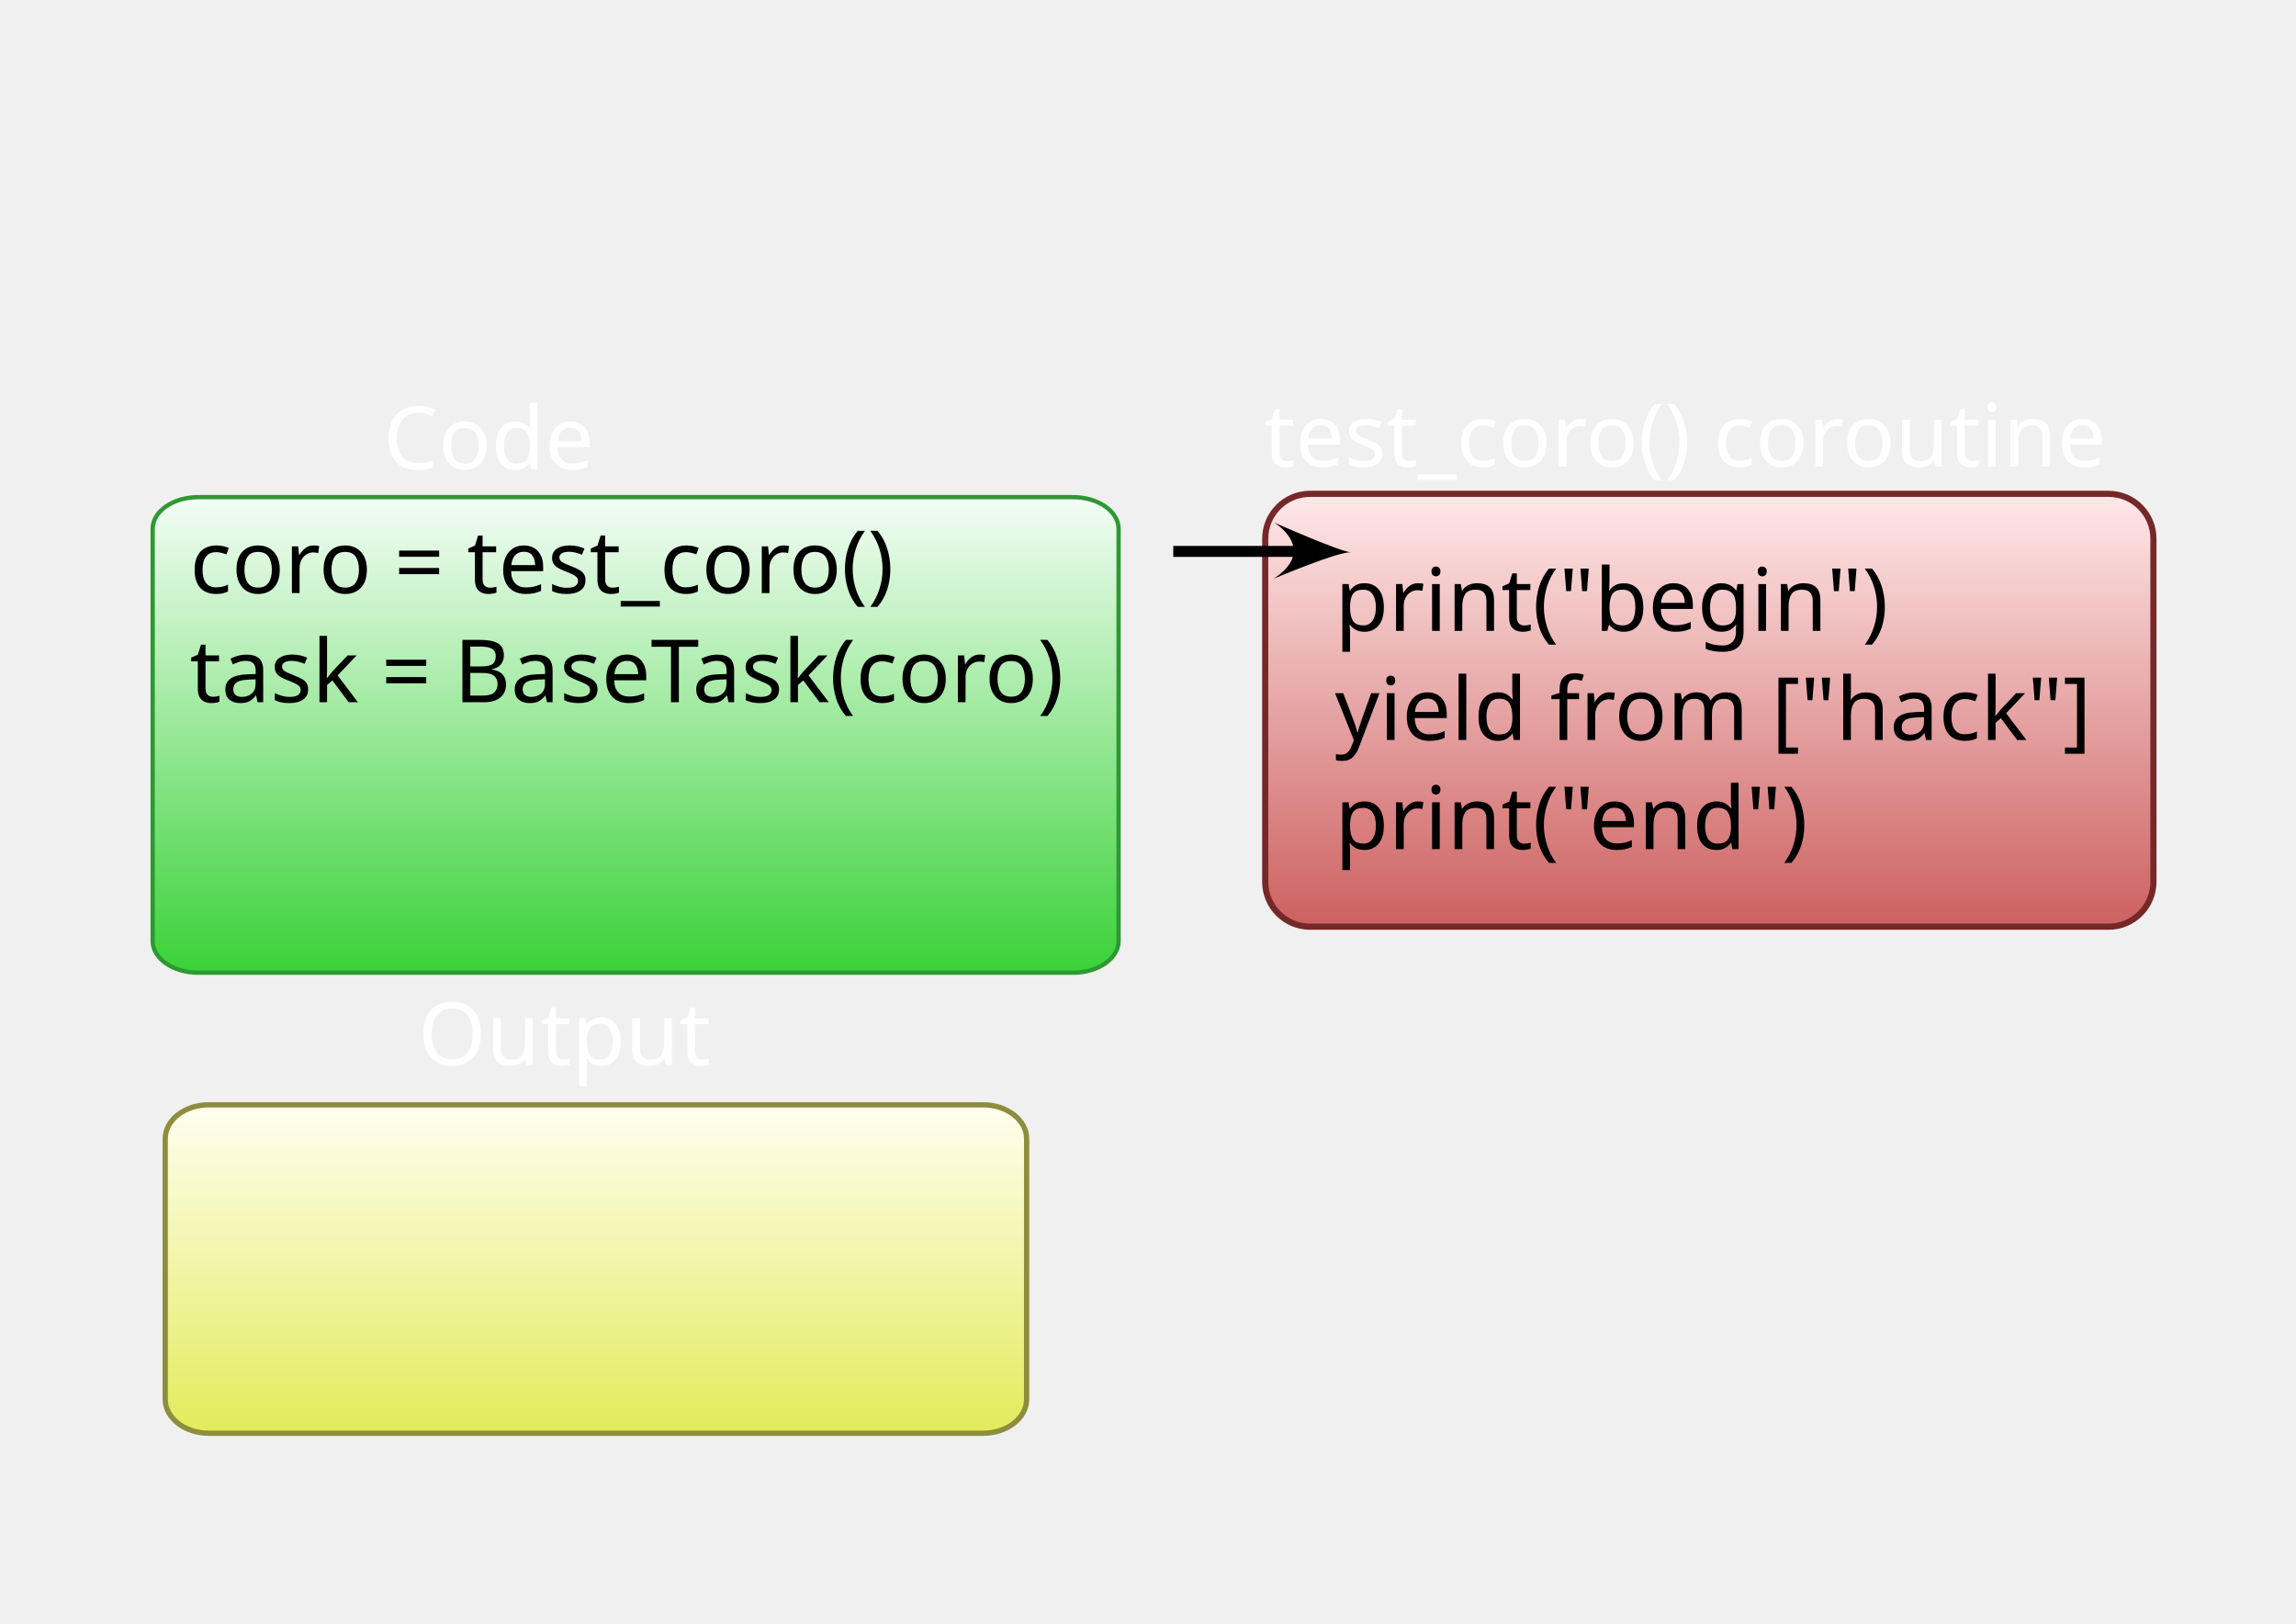
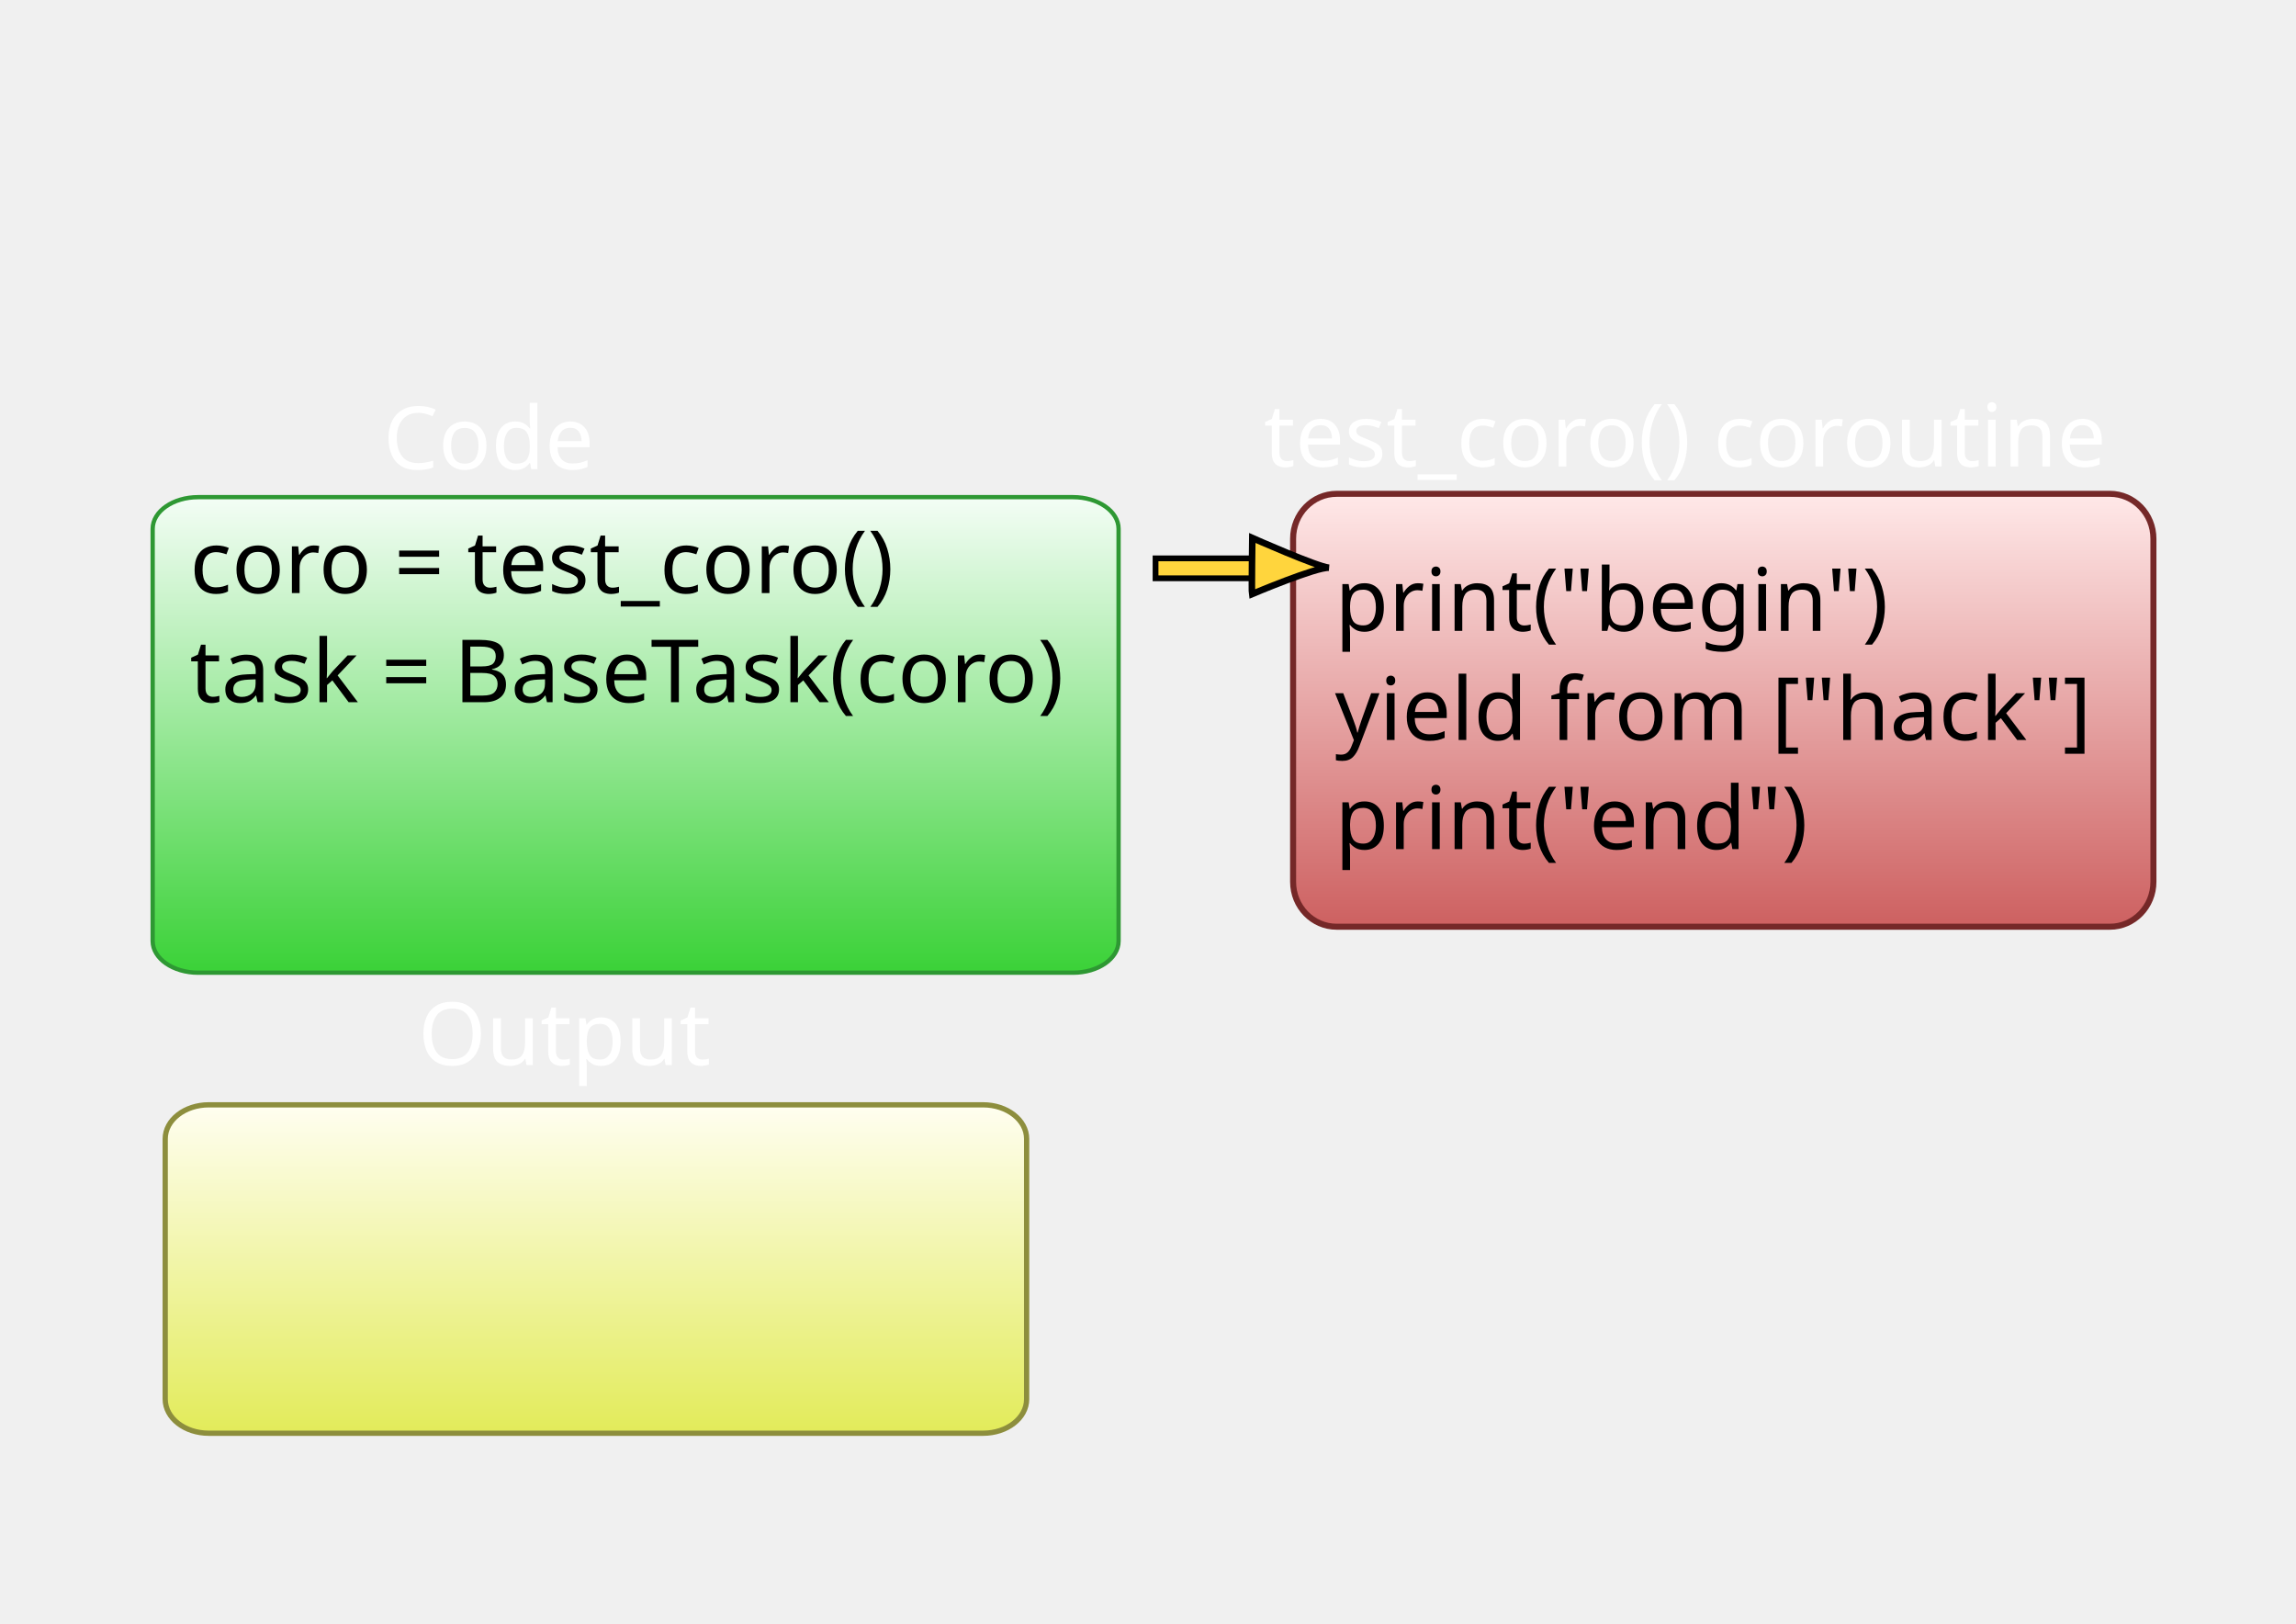
<svg xmlns="http://www.w3.org/2000/svg" xmlns:xlink="http://www.w3.org/1999/xlink" version="1.1" id="svg2" height="744.094" width="1052.362">
  <defs id="defs4">
    <linearGradient id="linearGradient12126">
      <stop style="stop-color:#ffe8e8;stop-opacity:1;" offset="0" id="stop12128" />
      <stop style="stop-color:#cd6060;stop-opacity:1;" offset="1" id="stop12130" />
    </linearGradient>
    <marker orient="auto" refY="0" refX="0" id="DotL" style="overflow:visible">
      <path id="path3982" d="m -2.5,-1 c 0,2.76 -2.24,5 -5,5 -2.76,0 -5,-2.24 -5,-5 0,-2.76 2.24,-5 5,-5 2.76,0 5,2.24 5,5 z" style="fill-rule:evenodd;stroke:#000000;stroke-width:1pt" transform="matrix(0.8,0,0,0.8,5.92,0.8)" />
    </marker>
    <marker id="RazorWire" refX="0" refY="0" orient="auto" style="overflow:visible">
      <path id="path4153" transform="scale(0.8,0.8)" style="fill:#808080;fill-opacity:1;fill-rule:evenodd;stroke:#000000;stroke-width:0.1pt" d="m 0.023,-0.74 0,1.438 -7.781,2.313 18.437,0 -7.187,-2.313 0,-1.438 7.25,-2.156 -18.469,0 7.75,2.156 z" />
    </marker>
    <marker orient="auto" refY="0" refX="0" id="Arrow2Lend" style="overflow:visible">
      <path id="path3942" style="fill-rule:evenodd;stroke-width:0.625;stroke-linejoin:round" d="M 8.719,4.034 -2.207,0.016 8.719,-4.002 c -1.745,2.372 -1.735,5.617 -6e-7,8.035 z" transform="matrix(-1.1,0,0,-1.1,-1.1,0)" />
    </marker>
    <marker orient="auto" refY="0" refX="0" id="Arrow1Lend" style="overflow:visible">
      <path id="path3924" d="M 0,0 5,-5 -12.5,0 5,5 0,0 z" style="fill-rule:evenodd;stroke:#000000;stroke-width:1pt" transform="matrix(-0.8,0,0,-0.8,-10,0)" />
    </marker>
    <linearGradient id="linearGradient3765">
      <stop id="stop3767" offset="0" style="stop-color:#f2feff;stop-opacity:1;" />
      <stop id="stop3769" offset="1" style="stop-color:#41b6ce;stop-opacity:1;" />
    </linearGradient>
    <linearGradient id="linearGradient3755">
      <stop style="stop-color:#b8f1f1;stop-opacity:1;" offset="0" id="stop3757" />
      <stop style="stop-color:#5ac5da;stop-opacity:1;" offset="1" id="stop3759" />
    </linearGradient>
    <linearGradient xlink:href="#linearGradient3765" id="linearGradient3761" x1="328.5" y1="172.362" x2="334.357" y2="552.362" gradientUnits="userSpaceOnUse" gradientTransform="matrix(0.6143788,0,0,0.4866711,176.4746,449.7801)" />
    <linearGradient xlink:href="#linearGradient3765-7" id="linearGradient3761-8" x1="328.5" y1="172.362" x2="334.357" y2="552.362" gradientUnits="userSpaceOnUse" gradientTransform="matrix(0.6143788,0,0,0.6431323,188.5043,-52.64542)" />
    <linearGradient id="linearGradient3765-7">
      <stop id="stop3767-4" offset="0" style="stop-color:#f2fdf4;stop-opacity:1;" />
      <stop id="stop3769-3" offset="1" style="stop-color:#3cd239;stop-opacity:1;" />
    </linearGradient>
    <linearGradient y2="548.954" x2="328.5" y1="172.362" x1="328.5" gradientTransform="matrix(0.8804081,0,0,0.5692378,-5.487653,439.6073)" gradientUnits="userSpaceOnUse" id="linearGradient5906" xlink:href="#linearGradient3765-7" />
    <marker orient="auto" refY="0" refX="0" id="Arrow1Lend-4" style="overflow:visible">
      <path id="path3924-0" d="M 0,0 5,-5 -12.5,0 5,5 0,0 z" style="fill-rule:evenodd;stroke:#000000;stroke-width:1pt" transform="matrix(-0.8,0,0,-0.8,-10,0)" />
    </marker>
-     <linearGradient xlink:href="#linearGradient12126" id="linearGradient12140" x1="879.429" y1="523.279" x2="879.429" y2="707.26" gradientUnits="userSpaceOnUse" gradientTransform="matrix(0.9232801,0,0,1.078099,2.018075,-29.19488)" />
+     <linearGradient xlink:href="#linearGradient12126" id="linearGradient12140" x1="879.429" y1="523.279" x2="879.429" y2="707.26" gradientUnits="userSpaceOnUse" gradientTransform="matrix(0.8942972,0,0,1.078099,32.93831,-29.19488)" />
    <linearGradient xlink:href="#linearGradient12126-6" id="linearGradient12140-4" x1="879.429" y1="523.279" x2="883.507" y2="706.591" gradientUnits="userSpaceOnUse" gradientTransform="matrix(0.9957622,0,0,1.142415,-67.42616,-69.40973)" />
    <linearGradient id="linearGradient12126-6">
      <stop style="stop-color:#fffef0;stop-opacity:1;" offset="0" id="stop12128-6" />
      <stop style="stop-color:#e2eb59;stop-opacity:1;" offset="1" id="stop12130-1" />
    </linearGradient>
    <linearGradient y2="707.709" x2="879.429" y1="523.279" x1="879.429" gradientTransform="matrix(0.8954408,0,0,0.8179006,-484.7387,386.8686)" gradientUnits="userSpaceOnUse" id="linearGradient12157" xlink:href="#linearGradient12126-6" />
  </defs>
  <g id="layer1" transform="translate(0,-308.2677)">
    <rect style="fill:url(#linearGradient5906);fill-opacity:1;fill-rule:nonzero;stroke:#2e9833;stroke-width:1.962;stroke-linecap:butt;stroke-linejoin:round;stroke-miterlimit:4;stroke-opacity:1;stroke-dasharray:none" id="rect2985-0" width="442.719" height="217.937" x="69.976" y="536.096" rx="20.877" ry="14.506" />
    <text xml:space="preserve" style="font-size:40px;font-style:normal;font-variant:normal;font-weight:normal;font-stretch:normal;line-height:125%;letter-spacing:0px;word-spacing:0px;fill:#ffffff;fill-opacity:1;stroke:none;font-family:Comfortaa;-inkscape-font-specification:Comfortaa" x="579.229" y="522.051" id="text3771-4">
      <tspan id="tspan3773-6" x="579.229" y="522.051">test_coro() coroutine</tspan>
    </text>
-     <rect style="fill:url(#linearGradient12140);fill-opacity:1;fill-rule:nonzero;stroke:#752828;stroke-width:2.806;stroke-linecap:butt;stroke-linejoin:round;stroke-miterlimit:4;stroke-opacity:1;stroke-dasharray:none" id="rect11120-3" width="407.103" height="198.385" x="579.907" y="534.574" rx="20.575" ry="20.564" />
+     <rect style="fill:url(#linearGradient12140);fill-opacity:1;fill-rule:nonzero;stroke:#752828;stroke-width:2.762;stroke-linecap:butt;stroke-linejoin:round;stroke-miterlimit:4;stroke-opacity:1;stroke-dasharray:none" id="rect11120-3" width="394.324" height="198.385" x="592.687" y="534.574" rx="19.929" ry="20.564" />
    <text xml:space="preserve" style="font-size:40px;font-style:normal;font-weight:normal;line-height:125%;letter-spacing:0px;word-spacing:0px;fill:#ffffff;fill-opacity:1;stroke:none;font-family:Sans" x="175.637" y="523.265" id="text5865-6-8-9">
      <tspan x="175.637" y="523.265" style="font-style:normal;font-variant:normal;font-weight:normal;font-stretch:normal;fill:#ffffff;fill-opacity:1;font-family:Comfortaa;-inkscape-font-specification:Comfortaa" id="tspan11114-1">Code</tspan>
    </text>
    <text xml:space="preserve" style="font-size:40px;font-style:normal;font-weight:normal;line-height:125%;letter-spacing:0px;word-spacing:0px;fill:#000000;fill-opacity:1;stroke:none;font-family:Sans" x="86.991" y="580.069" id="text5865-6">
      <tspan x="86.991" y="580.069" style="font-style:normal;font-variant:normal;font-weight:normal;font-stretch:normal;fill:#000000;fill-opacity:1;font-family:Comfortaa;-inkscape-font-specification:Comfortaa" id="tspan3961">coro = test_coro()</tspan>
      <tspan x="86.991" y="630.069" style="font-style:normal;font-variant:normal;font-weight:normal;font-stretch:normal;fill:#000000;fill-opacity:1;font-family:Comfortaa;-inkscape-font-specification:Comfortaa" id="tspan3174">task = BaseTask(coro)</tspan>
    </text>
    <rect style="fill:url(#linearGradient12157);fill-opacity:1;fill-rule:nonzero;stroke:#8d8e3d;stroke-width:2.407;stroke-linecap:butt;stroke-linejoin:round;stroke-miterlimit:4;stroke-opacity:1;stroke-dasharray:none" id="rect11120-3-8" width="394.828" height="150.505" x="75.726" y="814.572" rx="19.954" ry="15.601" />
    <text xml:space="preserve" style="font-size:40px;font-style:normal;font-weight:normal;line-height:125%;letter-spacing:0px;word-spacing:0px;fill:#ffffff;fill-opacity:1;stroke:none;font-family:Sans" x="191.638" y="796.341" id="text5865-6-8-9-4">
      <tspan x="191.638" y="796.341" style="font-style:normal;font-variant:normal;font-weight:normal;font-stretch:normal;fill:#ffffff;fill-opacity:1;font-family:Comfortaa;-inkscape-font-specification:Comfortaa" id="tspan11114-1-1">Output</tspan>
    </text>
    <text xml:space="preserve" style="font-size:40px;font-style:normal;font-variant:normal;font-weight:normal;font-stretch:normal;line-height:125%;letter-spacing:0px;word-spacing:0px;fill:#000000;fill-opacity:1;stroke:none;font-family:Comfortaa;-inkscape-font-specification:Comfortaa" x="611.867" y="597.384" id="text12274">
      <tspan x="611.867" y="597.384" id="tspan3147">print("begin")</tspan>
      <tspan x="611.867" y="647.384" id="tspan3176">yield from ["hack"]</tspan>
      <tspan x="611.867" y="697.384" id="tspan3149">print("end")</tspan>
    </text>
-     <g id="g9786" transform="translate(3.8591515e-8,-155.2375)">
-       <path id="path5299-9" d="m 537.756,716.198 63.305,0" style="fill:#000000;fill-opacity:1;fill-rule:nonzero;stroke:#000000;stroke-width:5;stroke-linecap:butt;stroke-linejoin:round;stroke-miterlimit:4;stroke-opacity:1;stroke-dasharray:none;marker-end:none" />
-       <path id="path7308-2" d="m 583.978,702.963 c 0,0 29.705,13.182 35.206,13.65 -5.698,-0.468 -35.335,12.068 -35.335,12.068 20.433,-13.571 0.129,-25.719 0.129,-25.719 z" style="fill:#000000;fill-opacity:1;fill-rule:nonzero;stroke:none" />
+     <rect style="fill:none" id="rect9782" width="108.171" height="37.984" x="541.68" y="460.869" rx="0" ry="0" transform="translate(0,308.2677)" />
+     <g id="g12486" transform="translate(-24.77194,-196.524)">
+       <rect ry="0" rx="0" y="760.672" x="554.413" height="9.131" width="56.547" id="rect12135" style="fill:#ffd53d;fill-opacity:1;stroke:#000000;stroke-width:2.652;stroke-miterlimit:4;stroke-opacity:1;stroke-dasharray:none" />
+       <path id="path7308-2-1" d="m 598.76,751.323 c 0,0 29.705,13.182 35.206,13.65 -5.698,-0.468 -35.335,12.068 -35.335,12.068 -0.21,-1.185 0.129,-25.719 0.129,-25.719 z" style="fill:#ffd53d;fill-opacity:1;fill-rule:nonzero;stroke:#000000;stroke-width:3;stroke-miterlimit:4;stroke-opacity:1;stroke-dasharray:none" />
    </g>
-     <rect style="fill:none" id="rect9782" width="108.171" height="37.984" x="541.68" y="460.869" rx="0" ry="0" transform="translate(0,308.2677)" />
  </g>
</svg>
